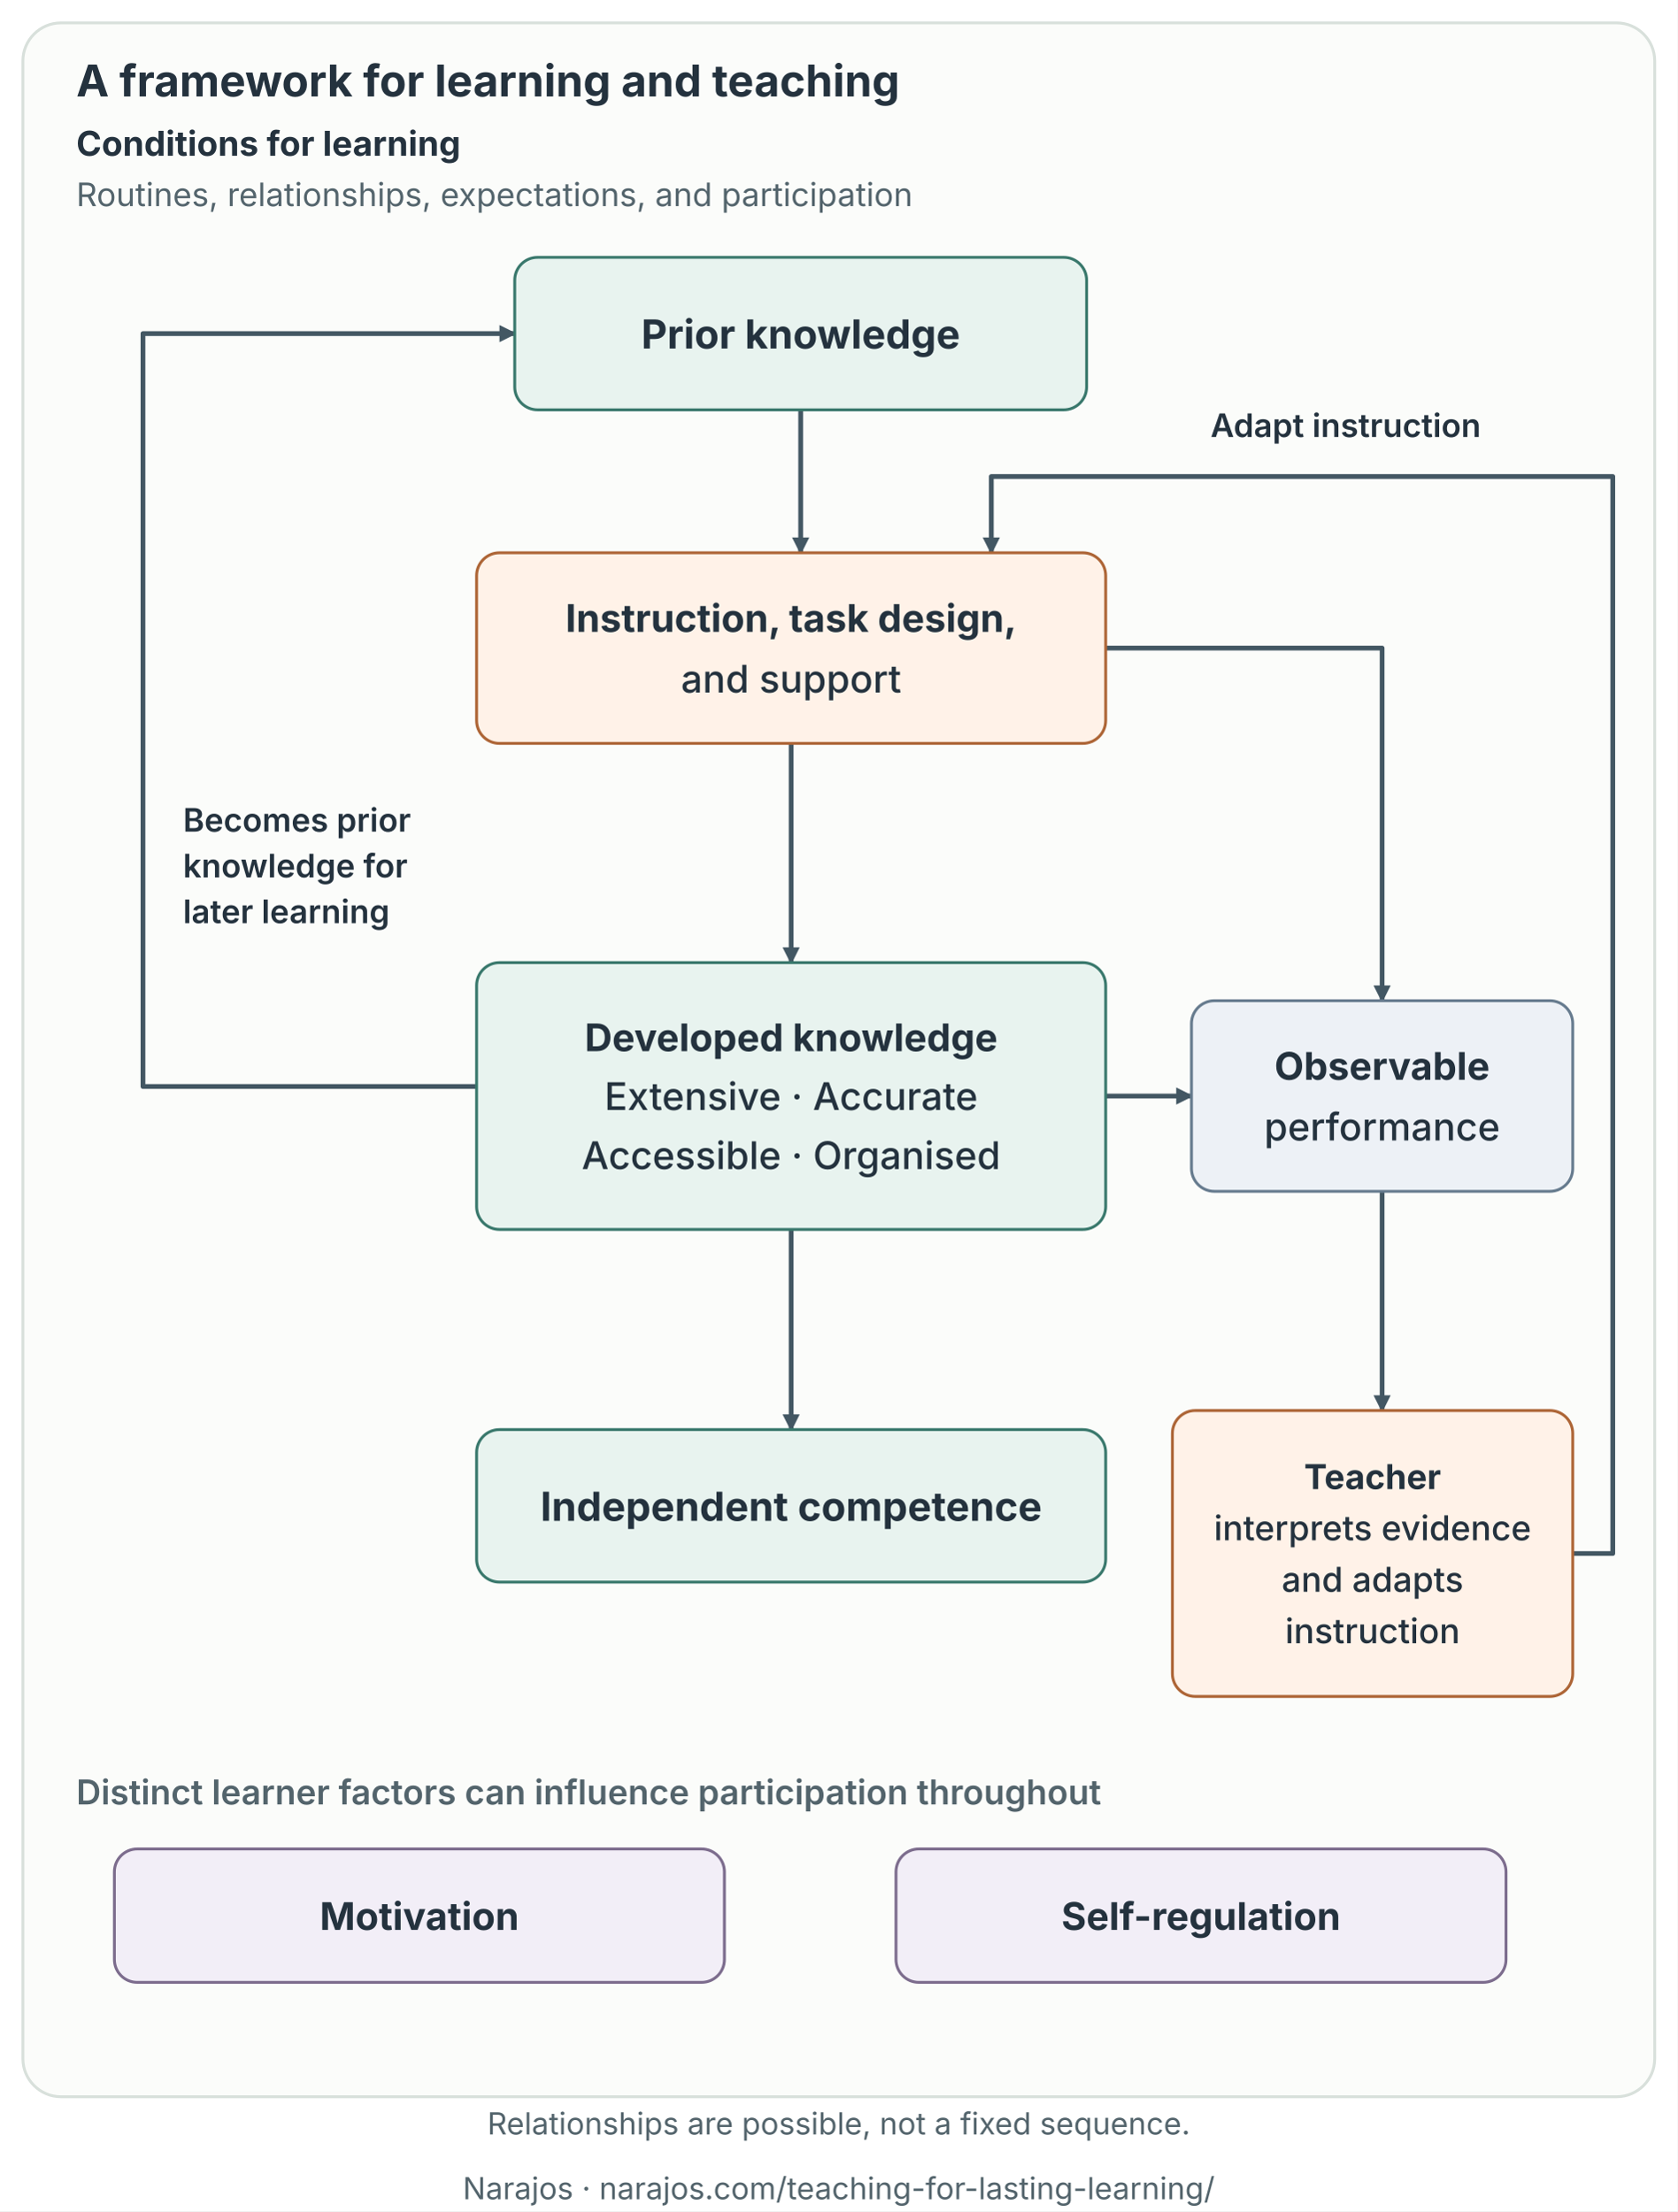
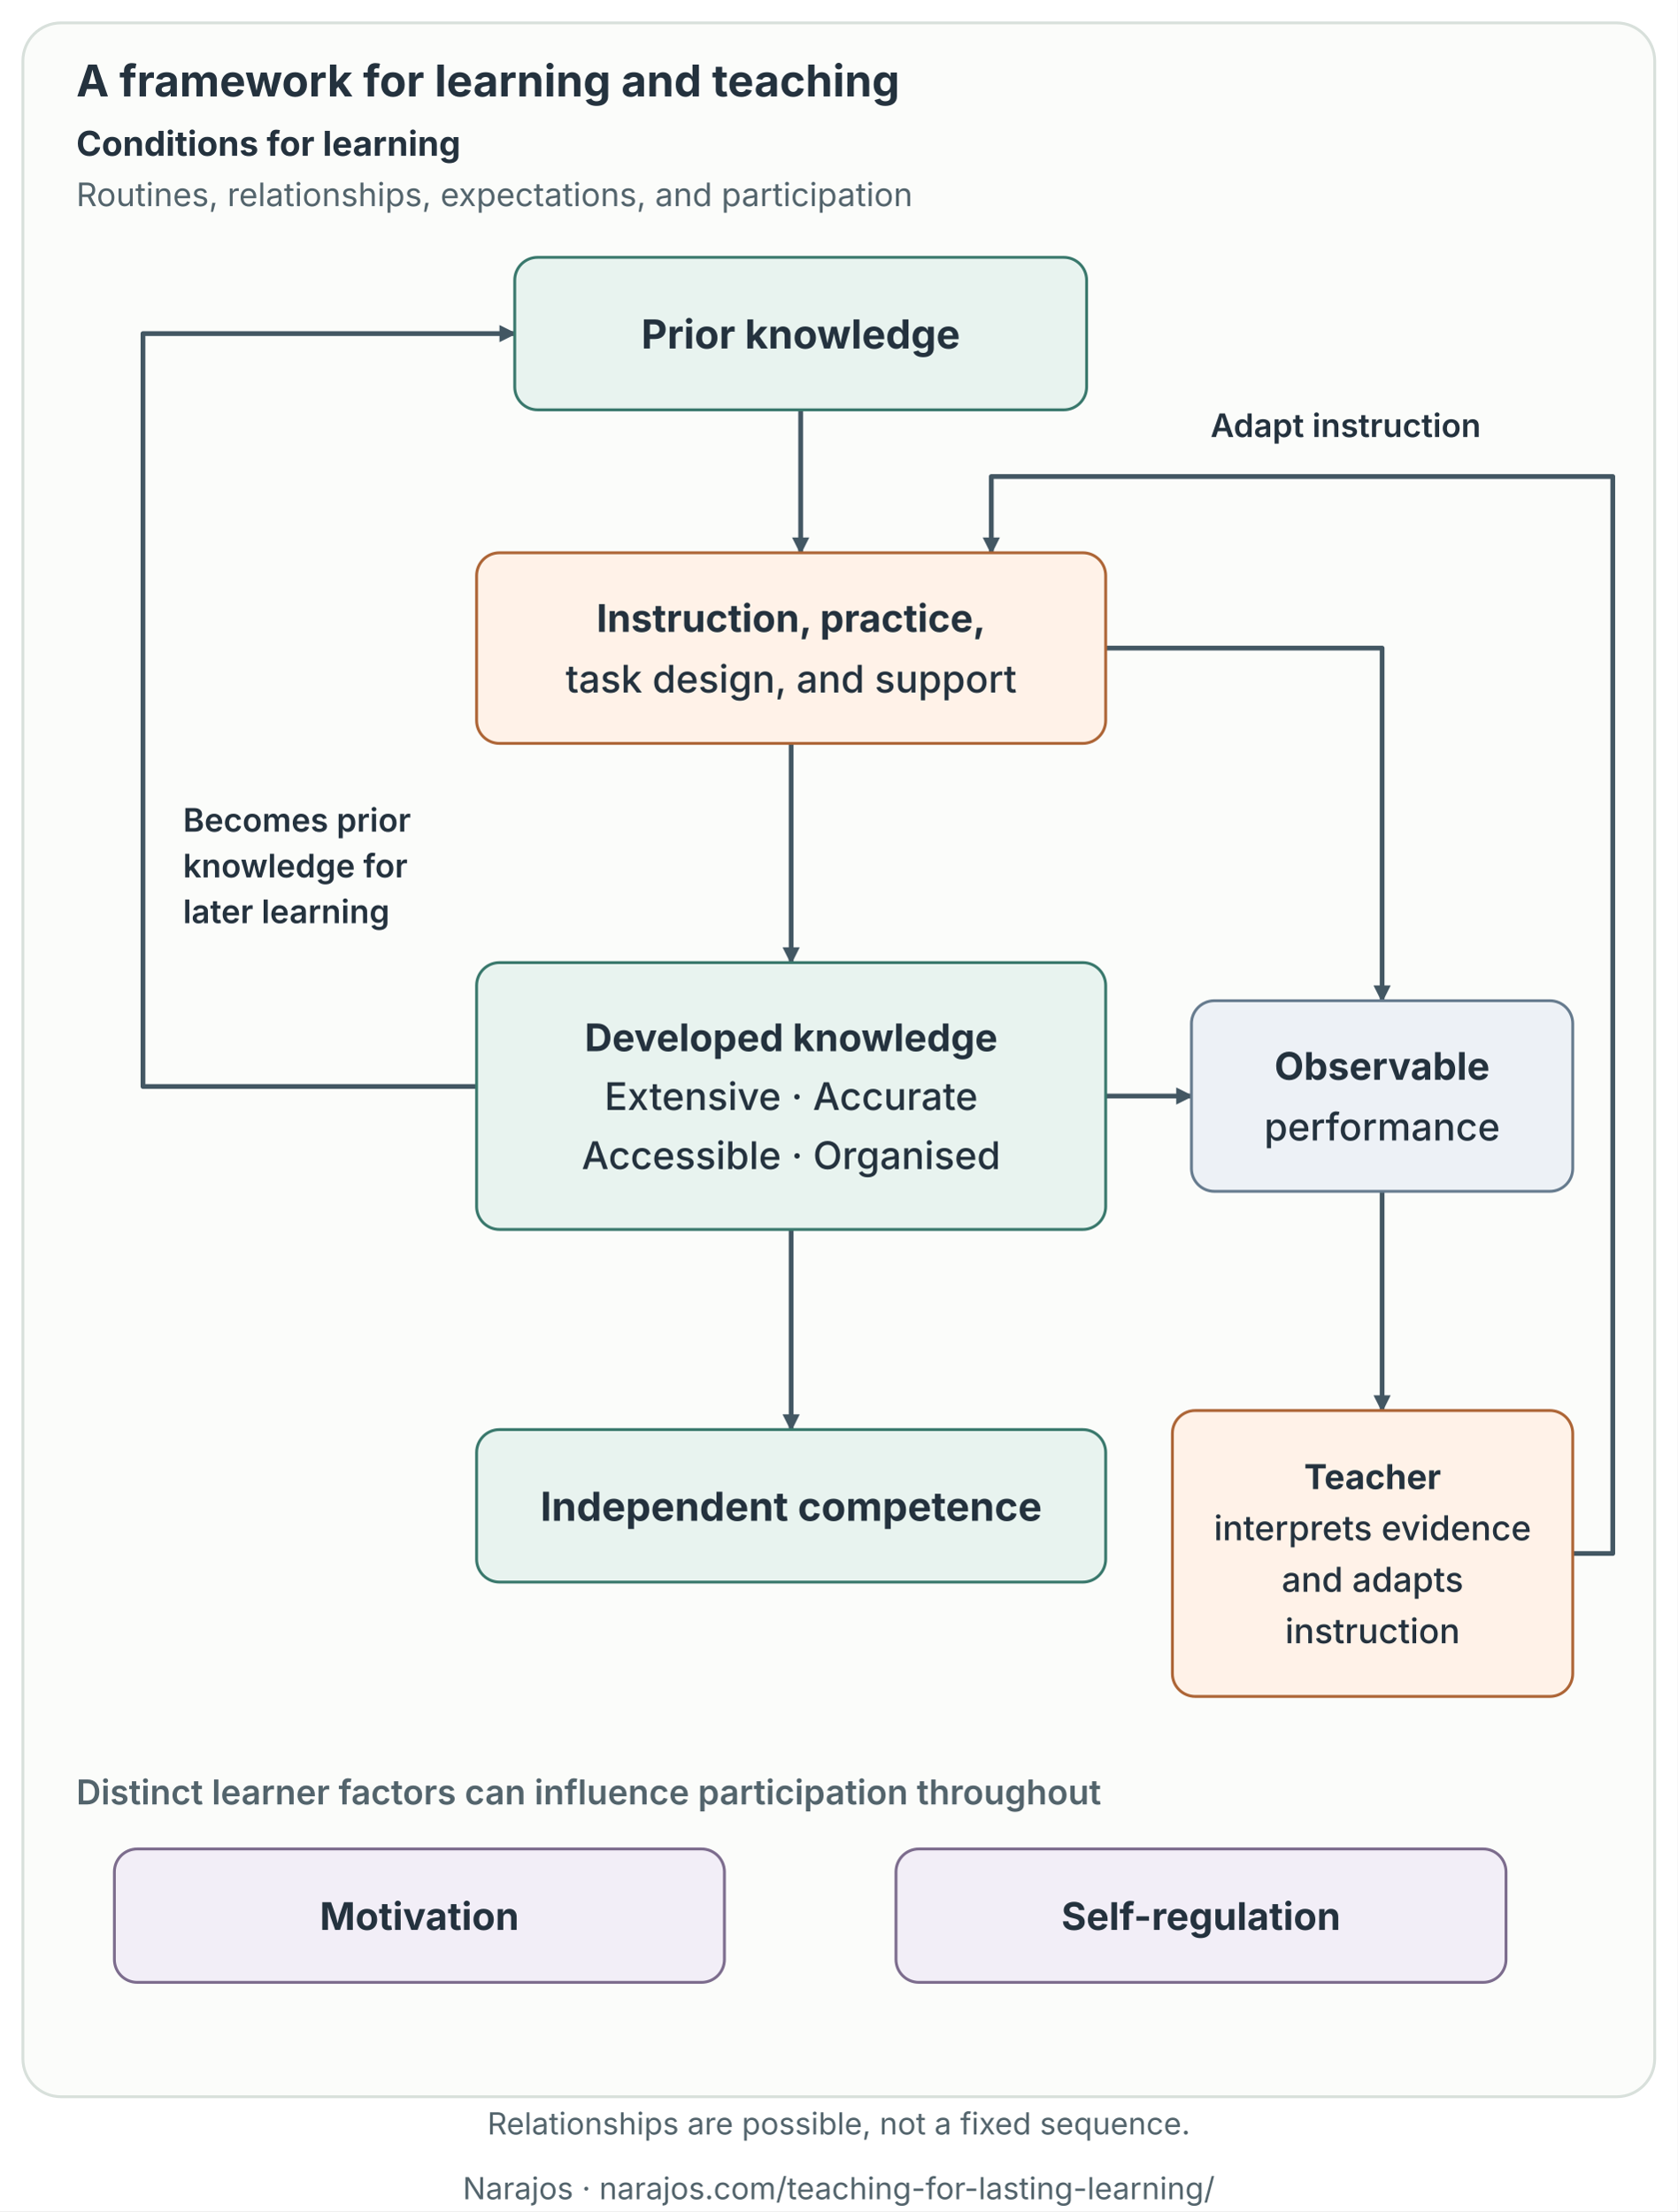
<svg xmlns="http://www.w3.org/2000/svg" width="880" height="1160" viewBox="0 0 880 1160" role="img" aria-labelledby="title description">
  <defs>
    <marker id="arrow" markerWidth="9" markerHeight="9" refX="8" refY="4.5" orient="auto" markerUnits="userSpaceOnUse">
      <path d="M 0 0 L 9 4.5 L 0 9 Z" fill="#435763" />
    </marker>
  </defs>
  <style>text{font-family:system-ui,-apple-system,BlinkMacSystemFont,"Segoe UI",sans-serif;} @media print{*{print-color-adjust:exact}}</style>
  <rect width="880" height="1160" fill="#fff" />
  <rect x="12" y="12" width="856" height="1088" rx="20" fill="#fbfcfa" stroke="#d8e0db" stroke-width="1.5" />
  <text x="40" y="42" fill="#24323e" font-size="23" font-weight="700" text-anchor="start" dominant-baseline="middle">A framework for learning and teaching</text>
  <text x="40" y="75" fill="#24323e" font-size="18" font-weight="700" text-anchor="start" dominant-baseline="middle">Conditions for learning</text>
  <text x="40" y="102" fill="#53646c" font-size="17" font-weight="400" text-anchor="start" dominant-baseline="middle">Routines, relationships, expectations, and participation</text>
  <path class="diagram-edge" d="M 420 215 V 290" fill="none" stroke="#435763" stroke-width="2.5" stroke-linecap="round" stroke-linejoin="round" marker-end="url(#arrow)" />
  <path class="diagram-edge" d="M 415 390 V 505" fill="none" stroke="#435763" stroke-width="2.5" stroke-linecap="round" stroke-linejoin="round" marker-end="url(#arrow)" />
  <path class="diagram-edge" d="M 415 645 V 750" fill="none" stroke="#435763" stroke-width="2.5" stroke-linecap="round" stroke-linejoin="round" marker-end="url(#arrow)" />
  <path class="diagram-edge" d="M 580 575 H 625" fill="none" stroke="#435763" stroke-width="2.5" stroke-linecap="round" stroke-linejoin="round" marker-end="url(#arrow)" />
  <path class="diagram-edge" d="M 580 340 H 725 V 525" fill="none" stroke="#435763" stroke-width="2.5" stroke-linecap="round" stroke-linejoin="round" marker-end="url(#arrow)" />
  <path class="diagram-edge" d="M 725 625 V 740" fill="none" stroke="#435763" stroke-width="2.5" stroke-linecap="round" stroke-linejoin="round" marker-end="url(#arrow)" />
  <path class="diagram-edge" d="M 825 815 H 846 V 250 H 520 V 290" fill="none" stroke="#435763" stroke-width="2.5" stroke-linecap="round" stroke-linejoin="round" marker-end="url(#arrow)" />
  <path class="diagram-edge" d="M 250 570 H 75 V 175 H 270" fill="none" stroke="#435763" stroke-width="2.5" stroke-linecap="round" stroke-linejoin="round" marker-end="url(#arrow)" />
  <text x="96" y="430" fill="#24323e" font-size="17" font-weight="600" text-anchor="start" dominant-baseline="middle">Becomes prior</text>
  <text x="96" y="454" fill="#24323e" font-size="17" font-weight="600" text-anchor="start" dominant-baseline="middle">knowledge for</text>
  <text x="96" y="478" fill="#24323e" font-size="17" font-weight="600" text-anchor="start" dominant-baseline="middle">later learning</text>
  <text x="635" y="223" fill="#24323e" font-size="17" font-weight="600" text-anchor="start" dominant-baseline="middle">Adapt instruction</text>
  <g class="diagram-node" data-node="prior">
    <rect x="270" y="135" width="300" height="80" rx="12" fill="#e8f3ef" stroke="#39786c" stroke-width="1.5" />
    <text x="420.0" y="175.0" fill="#24323e" font-size="21" font-weight="700" text-anchor="middle" dominant-baseline="middle" class="node-label">Prior knowledge</text>
  </g>
  <g class="diagram-node" data-node="instruction">
    <rect x="250" y="290" width="330" height="100" rx="12" fill="#fff2e8" stroke="#ad6536" stroke-width="1.5" />
-     <text x="415.0" y="324.0" fill="#24323e" font-size="20" font-weight="700" text-anchor="middle" dominant-baseline="middle" class="node-label">Instruction, task design,</text>
-     <text x="415.0" y="356.0" fill="#24323e" font-size="20" font-weight="500" text-anchor="middle" dominant-baseline="middle" class="node-label">and support</text>
+     <text x="415.0" y="324.0" fill="#24323e" font-size="20" font-weight="700" text-anchor="middle" dominant-baseline="middle" class="node-label">Instruction, practice,</text>
+     <text x="415.0" y="356.0" fill="#24323e" font-size="20" font-weight="500" text-anchor="middle" dominant-baseline="middle" class="node-label">task design, and support</text>
  </g>
  <g class="diagram-node" data-node="developed">
    <rect x="250" y="505" width="330" height="140" rx="12" fill="#e8f3ef" stroke="#39786c" stroke-width="1.5" />
    <text x="415.0" y="544.0" fill="#24323e" font-size="20" font-weight="700" text-anchor="middle" dominant-baseline="middle" class="node-label">Developed knowledge</text>
    <text x="415.0" y="575.0" fill="#24323e" font-size="20" font-weight="500" text-anchor="middle" dominant-baseline="middle" class="node-label">Extensive · Accurate</text>
    <text x="415.0" y="606.0" fill="#24323e" font-size="20" font-weight="500" text-anchor="middle" dominant-baseline="middle" class="node-label">Accessible · Organised</text>
  </g>
  <g class="diagram-node" data-node="competence">
    <rect x="250" y="750" width="330" height="80" rx="12" fill="#e8f3ef" stroke="#39786c" stroke-width="1.5" />
    <text x="415.0" y="790.0" fill="#24323e" font-size="21" font-weight="700" text-anchor="middle" dominant-baseline="middle" class="node-label">Independent competence</text>
  </g>
  <g class="diagram-node" data-node="performance">
    <rect x="625" y="525" width="200" height="100" rx="12" fill="#edf1f6" stroke="#667b8e" stroke-width="1.5" />
    <text x="725.0" y="559.0" fill="#24323e" font-size="20" font-weight="700" text-anchor="middle" dominant-baseline="middle" class="node-label">Observable</text>
    <text x="725.0" y="591.0" fill="#24323e" font-size="20" font-weight="500" text-anchor="middle" dominant-baseline="middle" class="node-label">performance</text>
  </g>
  <g class="diagram-node" data-node="teacher">
    <rect x="615" y="740" width="210" height="150" rx="12" fill="#fff2e8" stroke="#ad6536" stroke-width="1.5" />
    <text x="720.0" y="774.5" fill="#24323e" font-size="18" font-weight="700" text-anchor="middle" dominant-baseline="middle" class="node-label">Teacher</text>
    <text x="720.0" y="801.5" fill="#24323e" font-size="18" font-weight="500" text-anchor="middle" dominant-baseline="middle" class="node-label">interprets evidence</text>
    <text x="720.0" y="828.5" fill="#24323e" font-size="18" font-weight="500" text-anchor="middle" dominant-baseline="middle" class="node-label">and adapts</text>
    <text x="720.0" y="855.5" fill="#24323e" font-size="18" font-weight="500" text-anchor="middle" dominant-baseline="middle" class="node-label">instruction</text>
  </g>
  <text x="40" y="940" fill="#53646c" font-size="18" font-weight="600" text-anchor="start" dominant-baseline="middle">Distinct learner factors can influence participation throughout</text>
  <g class="diagram-node" data-node="motivation">
    <rect x="60" y="970" width="320" height="70" rx="12" fill="#f2eef7" stroke="#7c6c8d" stroke-width="1.5" />
    <text x="220.0" y="1005.0" fill="#24323e" font-size="20" font-weight="700" text-anchor="middle" dominant-baseline="middle" class="node-label">Motivation</text>
  </g>
  <g class="diagram-node" data-node="self-regulation">
    <rect x="470" y="970" width="320" height="70" rx="12" fill="#f2eef7" stroke="#7c6c8d" stroke-width="1.5" />
    <text x="630.0" y="1005.0" fill="#24323e" font-size="20" font-weight="700" text-anchor="middle" dominant-baseline="middle" class="node-label">Self-regulation</text>
  </g>
  <text x="440" y="1114" fill="#53646c" font-size="16" font-weight="400" text-anchor="middle" dominant-baseline="middle">Relationships are possible, not a fixed sequence.</text>
  <text x="440.0" y="1148" fill="#53646c" font-size="16" font-weight="400" text-anchor="middle" dominant-baseline="middle">Narajos · narajos.com/teaching-for-lasting-learning/</text>
</svg>
